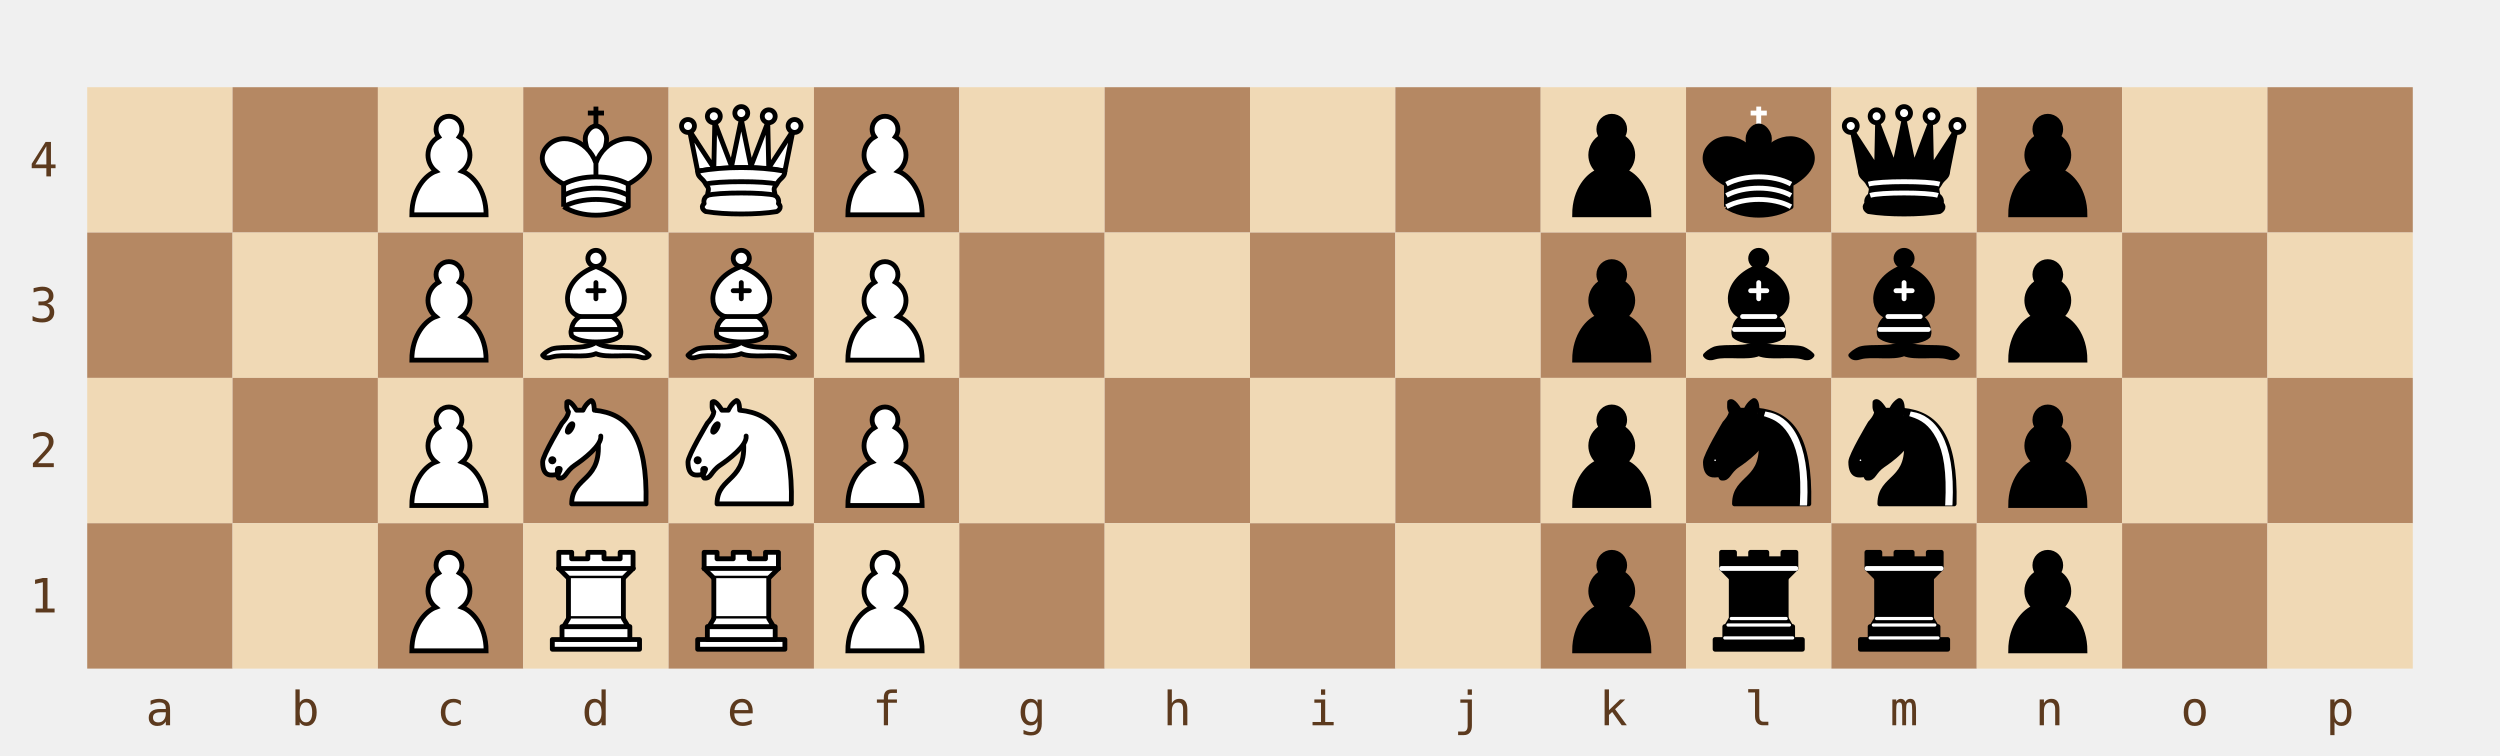
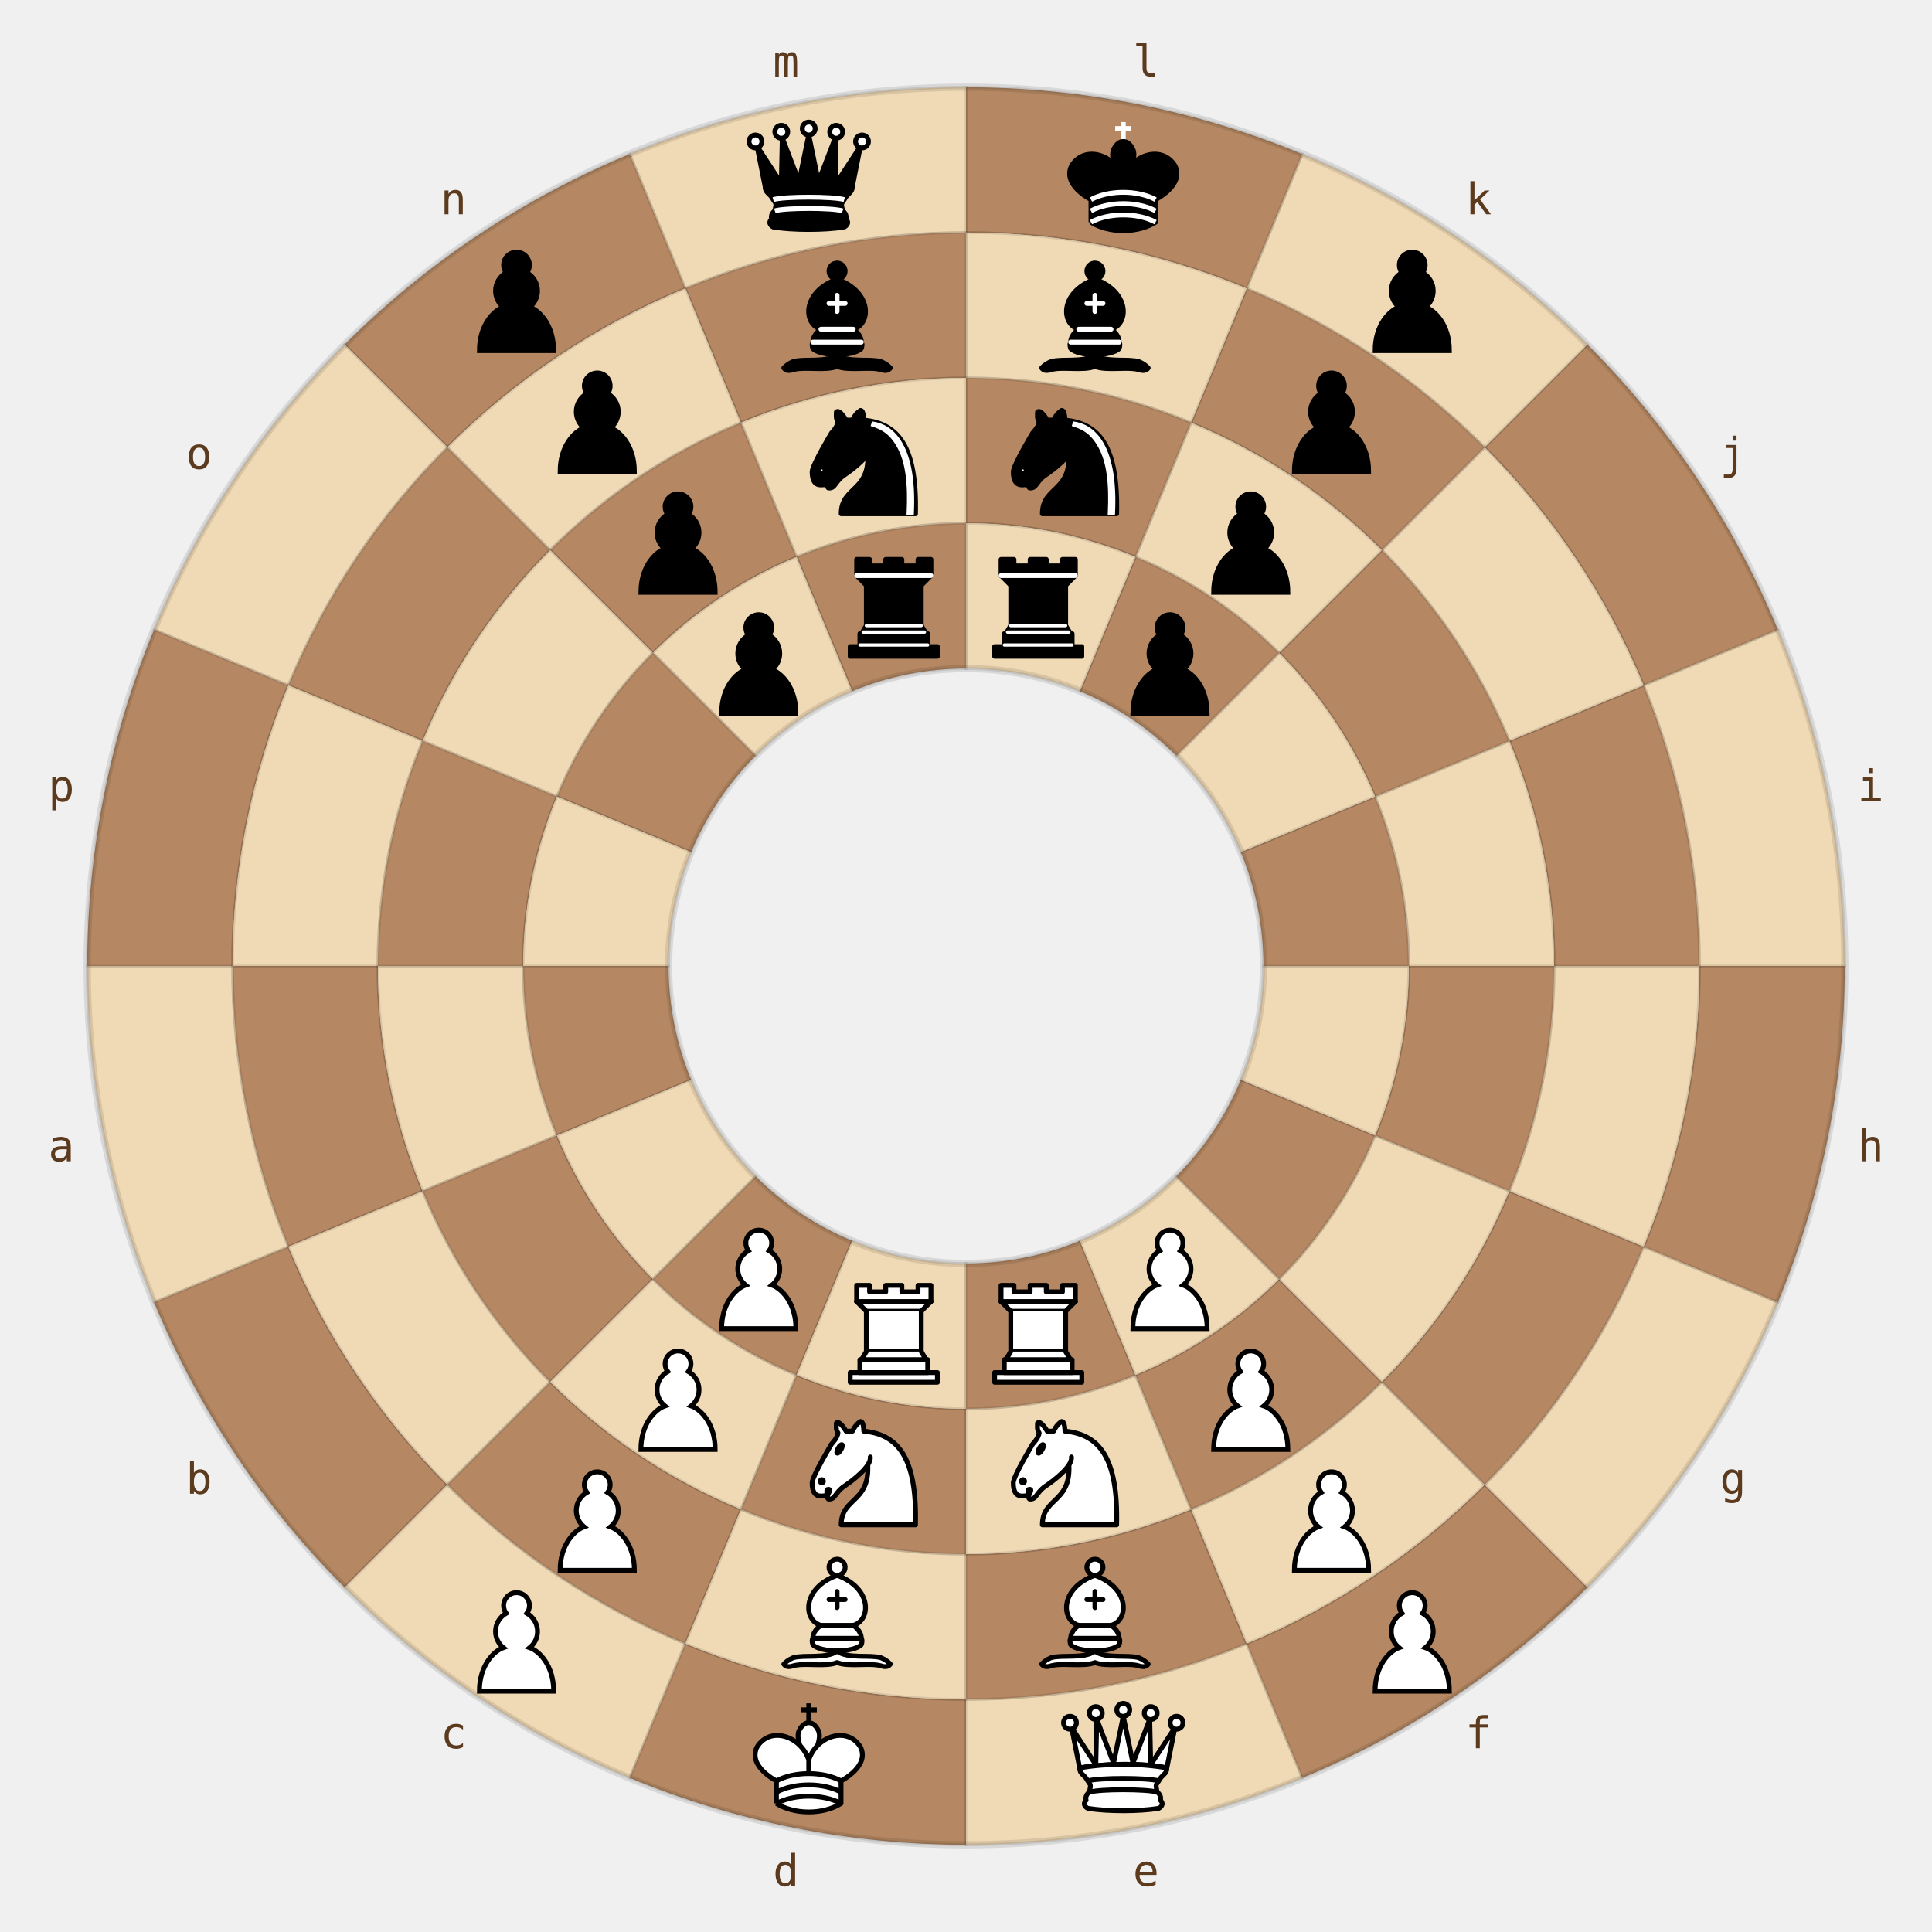
- <svg xmlns="http://www.w3.org/2000/svg" viewBox="0 0 688 208" width="688" height="208">
+ <svg xmlns="http://www.w3.org/2000/svg" viewBox="0 0 531.72 531.72" width="531.72" height="531.72">
  <defs>
    <symbol id="piece-mce-chess-wP" viewBox="0 0 45 45">
      <path d="M 22,9 C 19.79,9 18,10.79 18,13 C 18,13.89 18.29,14.71 18.78,15.38 C 16.83,16.5 15.5,18.59 15.5,21 C 15.5,23.03 16.44,24.84 17.91,26.03 C 14.91,27.09 10.5,31.58 10.5,39.5 L 33.5,39.5 C 33.5,31.58 29.09,27.09 26.09,26.03 C 27.56,24.84 28.5,23.03 28.5,21 C 28.5,18.59 27.17,16.5 25.22,15.38 C 25.71,14.71 26,13.89 26,13 C 26,10.79 24.21,9 22,9 z" style="fill:#fff;stroke:#000;stroke-width:1.5;stroke-linecap:round" />
    </symbol>
    <symbol id="piece-mce-chess-wK" viewBox="0 0 45 45">
      <g style="fill:#fff;stroke:#000;stroke-width:1.5;stroke-linejoin:round">
        <path d="M 22.5,11.63 L 22.5,6" style="fill:none;stroke-linejoin:miter" />
        <path d="M 20,8 L 25,8" style="fill:none;stroke-linejoin:miter" />
        <path d="M 22.5,25 C 22.5,25 27,17.5 25.5,14.5 C 25.5,14.5 24.5,12 22.5,12 C 20.5,12 19.5,14.5 19.5,14.5 C 18,17.5 22.5,25 22.5,25" />
        <path d="M 12.5,37 C 18,40.5 27,40.5 32.5,37 L 32.5,30 C 32.5,30 41.5,25.5 38.5,19.5 C 34.5,13 25,16 22.5,23.5 L 22.5,27 L 22.5,23.5 C 20,16 10.5,13 6.5,19.5 C 3.5,25.5 12.5,30 12.5,30 L 12.5,37" />
        <path d="M 12.5,30 C 18,27 27,27 32.5,30" />
        <path d="M 12.5,33.5 C 18,30.5 27,30.5 32.5,33.5" />
        <path d="M 12.5,37 C 18,34 27,34 32.5,37" />
      </g>
    </symbol>
    <symbol id="piece-mce-chess-wQ" viewBox="0 0 45 45">
      <g style="fill:#fff;stroke:#000;stroke-width:1.5;stroke-linejoin:round">
        <path d="M 9,26 C 17.5,24.5 30,24.5 36,26 L 38.5,13.5 L 31,25 L 30.7,10.9 L 25.5,24.5 L 22.5,10 L 19.5,24.5 L 14.3,10.9 L 14,25 L 6.5,13.5 L 9,26 z" />
        <path d="M 9,26 C 9,28 10.5,28 11.5,30 C 12.5,31.5 12.5,31 12,33.5 C 10.5,34.5 11,36 11,36 C 9.5,37.5 11.5,38.5 11.5,38.5 C 17.5,39.5 27.5,39.5 33.5,38.5 C 33.5,38.5 35.5,37.5 34,36 C 34,36 34.5,34.5 33,33.5 C 32.5,31 32.5,31.5 33.5,30 C 34.5,28 36,28 36,26 C 27.5,24.5 17.5,24.5 9,26 z" />
        <path d="M 11.5,30 C 15,29 30,29 33.5,30" style="fill:none" />
        <path d="M 12,33.5 C 15,32.5 30,32.5 33,33.5" style="fill:none" />
        <circle cx="6" cy="12" r="2" />
        <circle cx="14" cy="9" r="2" />
        <circle cx="22.5" cy="8" r="2" />
        <circle cx="31" cy="9" r="2" />
        <circle cx="39" cy="12" r="2" />
      </g>
    </symbol>
    <symbol id="piece-mce-chess-bP" viewBox="0 0 45 45">
      <path d="M 22,9 C 19.79,9 18,10.79 18,13 C 18,13.89 18.29,14.71 18.78,15.38 C 16.83,16.5 15.5,18.59 15.5,21 C 15.5,23.03 16.44,24.84 17.91,26.03 C 14.91,27.09 10.5,31.58 10.5,39.5 L 33.5,39.5 C 33.5,31.58 29.09,27.09 26.09,26.03 C 27.56,24.84 28.5,23.03 28.5,21 C 28.5,18.59 27.17,16.5 25.22,15.38 C 25.71,14.71 26,13.89 26,13 C 26,10.79 24.21,9 22,9 z" style="fill:#000;stroke:#000;stroke-width:1.5;stroke-linecap:round" />
    </symbol>
    <symbol id="piece-mce-chess-bK" viewBox="0 0 45 45">
      <g style="fill:#000;stroke:#000;stroke-width:1.5;stroke-linejoin:round">
        <path d="M 22.5,11.63 L 22.5,6" style="fill:none;stroke:#fff;stroke-linejoin:miter" />
        <path d="M 20,8 L 25,8" style="fill:none;stroke:#fff;stroke-linejoin:miter" />
        <path d="M 22.5,25 C 22.5,25 27,17.5 25.5,14.5 C 25.5,14.5 24.5,12 22.5,12 C 20.5,12 19.5,14.5 19.5,14.5 C 18,17.5 22.5,25 22.5,25" />
        <path d="M 12.5,37 C 18,40.5 27,40.5 32.5,37 L 32.5,30 C 32.5,30 41.5,25.5 38.5,19.5 C 34.5,13 25,16 22.5,23.5 L 22.5,27 L 22.5,23.5 C 20,16 10.5,13 6.5,19.5 C 3.5,25.5 12.5,30 12.5,30 L 12.5,37" />
        <path d="M 12.5,30 C 18,27 27,27 32.5,30" style="fill:none;stroke:#fff" />
        <path d="M 12.5,33.5 C 18,30.5 27,30.5 32.5,33.5" style="fill:none;stroke:#fff" />
        <path d="M 12.5,37 C 18,34 27,34 32.5,37" style="fill:none;stroke:#fff" />
      </g>
    </symbol>
    <symbol id="piece-mce-chess-bQ" viewBox="0 0 45 45">
      <g style="fill:#000;stroke:#000;stroke-width:1.5;stroke-linejoin:round">
        <path d="M 9,26 C 17.5,24.5 30,24.5 36,26 L 38.5,13.5 L 31,25 L 30.7,10.9 L 25.5,24.5 L 22.5,10 L 19.5,24.5 L 14.3,10.9 L 14,25 L 6.5,13.5 L 9,26 z" />
        <path d="M 9,26 C 9,28 10.5,28 11.5,30 C 12.5,31.5 12.5,31 12,33.5 C 10.5,34.5 11,36 11,36 C 9.5,37.5 11.5,38.5 11.5,38.5 C 17.5,39.5 27.5,39.5 33.5,38.5 C 33.5,38.5 35.5,37.5 34,36 C 34,36 34.5,34.5 33,33.5 C 32.5,31 32.5,31.5 33.5,30 C 34.5,28 36,28 36,26 C 27.5,24.5 17.5,24.5 9,26 z" />
        <path d="M 11.5,30 C 15,29 30,29 33.5,30" style="fill:none;stroke:#fff" />
        <path d="M 12,33.5 C 15,32.5 30,32.5 33,33.5" style="fill:none;stroke:#fff" />
        <circle cx="6" cy="12" r="2" style="fill:#fff" />
        <circle cx="14" cy="9" r="2" style="fill:#fff" />
        <circle cx="22.5" cy="8" r="2" style="fill:#fff" />
        <circle cx="31" cy="9" r="2" style="fill:#fff" />
        <circle cx="39" cy="12" r="2" style="fill:#fff" />
      </g>
    </symbol>
    <symbol id="piece-mce-chess-wB" viewBox="0 0 45 45">
      <g style="fill:none;stroke:#000;stroke-width:1.5;stroke-linecap:round;stroke-linejoin:round">
        <g style="fill:#fff;stroke-linecap:butt">
          <path d="M 9,36 C 12.39,35.03 19.11,36.43 22.5,34 C 25.89,36.43 32.61,35.03 36,36 C 36,36 37.65,36.54 39,38 C 38.32,38.97 37.2,38.91 36,38.5 C 32.61,37.53 25.89,38.96 22.5,37.5 C 19.11,38.96 12.39,37.53 9,38.5 C 7.8,38.91 6.68,38.97 6,38 C 7.35,36.54 9,36 9,36 z" />
          <path d="M 15,32 C 17.5,34.5 27.5,34.5 30,32 C 30.5,30.5 30,30 30,30 C 30,27.5 27.5,26 27.5,26 C 33,24.5 33.5,14.5 22.5,10.5 C 11.5,14.5 12,24.5 17.5,26 C 17.5,26 15,27.5 15,30 C 15,30 14.5,30.5 15,32 z" />
          <path d="M 25,8 A 2.5,2.5 0 1 1 20,8 A 2.5,2.5 0 1 1 25,8 z" />
        </g>
        <path d="M 17.5,26 L 27.5,26 M 15,30 L 30,30 M 22.5,15.5 L 22.5,20.5 M 20,18 L 25,18" style="fill:none;stroke:#000;stroke-linejoin:miter" />
      </g>
    </symbol>
    <symbol id="piece-mce-chess-bB" viewBox="0 0 45 45">
      <g style="fill:none;stroke:#000;stroke-width:1.5;stroke-linecap:round;stroke-linejoin:round">
        <g style="fill:#000;stroke-linecap:butt">
          <path d="M 9,36 C 12.39,35.03 19.11,36.43 22.5,34 C 25.89,36.43 32.61,35.03 36,36 C 36,36 37.65,36.54 39,38 C 38.32,38.97 37.2,38.91 36,38.5 C 32.61,37.53 25.89,38.96 22.5,37.5 C 19.11,38.96 12.39,37.53 9,38.5 C 7.8,38.91 6.68,38.97 6,38 C 7.35,36.54 9,36 9,36 z" />
          <path d="M 15,32 C 17.5,34.5 27.5,34.5 30,32 C 30.5,30.5 30,30 30,30 C 30,27.5 27.5,26 27.5,26 C 33,24.5 33.5,14.5 22.5,10.5 C 11.5,14.5 12,24.5 17.5,26 C 17.5,26 15,27.5 15,30 C 15,30 14.5,30.5 15,32 z" />
          <path d="M 25,8 A 2.5,2.5 0 1 1 20,8 A 2.5,2.5 0 1 1 25,8 z" />
        </g>
        <path d="M 17.5,26 L 27.5,26 M 15,30 L 30,30 M 22.5,15.5 L 22.5,20.5 M 20,18 L 25,18" style="fill:none;stroke:#fff;stroke-linejoin:miter" />
      </g>
    </symbol>
    <symbol id="piece-mce-chess-wN" viewBox="0 0 45 45">
      <g style="fill:none;stroke:#000;stroke-width:1.5;stroke-linecap:round;stroke-linejoin:round">
        <path d="M 22,10 C 32.5,11 38.5,18 38,39 L 15,39 C 15,30 25,32.5 23,18" style="fill:#fff" />
        <path d="M 24,18 C 24.38,20.91 18.45,25.37 16,27 C 13,29 13.18,31.34 11,31 C 9.958,30.06 12.41,27.96 11,28 C 10,28 11.19,29.23 10,30 C 9,30 5.997,31 6,26 C 6,24 12,14 12,14 C 12,14 13.89,12.1 14,10.5 C 13.27,9.506 13.5,8.5 13.5,7.5 C 14.5,6.5 16.5,10 16.5,10 L 18.5,10 C 18.5,10 19.28,8.008 21,7 C 22,7 22,10 22,10" style="fill:#fff" />
        <path d="M 9.5,25.5 A 0.5,0.5 0 1 1 8.5,25.5 A 0.5,0.5 0 1 1 9.5,25.5 z" style="fill:#000" />
        <path d="M 15,15.5 A 0.5,1.5 0 1 1 14,15.5 A 0.5,1.5 0 1 1 15,15.5 z" transform="matrix(0.866,0.5,-0.5,0.866,9.693,-5.173)" style="fill:#000" />
      </g>
    </symbol>
    <symbol id="piece-mce-chess-bN" viewBox="0 0 45 45">
      <g style="fill:none;stroke:#000;stroke-width:1.5;stroke-linecap:round;stroke-linejoin:round">
        <path d="M 22,10 C 32.5,11 38.5,18 38,39 L 15,39 C 15,30 25,32.5 23,18" style="fill:#000" />
        <path d="M 24,18 C 24.38,20.91 18.45,25.37 16,27 C 13,29 13.18,31.34 11,31 C 9.958,30.06 12.41,27.96 11,28 C 10,28 11.19,29.23 10,30 C 9,30 5.997,31 6,26 C 6,24 12,14 12,14 C 12,14 13.89,12.1 14,10.5 C 13.27,9.506 13.5,8.5 13.5,7.5 C 14.5,6.5 16.5,10 16.5,10 L 18.5,10 C 18.5,10 19.28,8.008 21,7 C 22,7 22,10 22,10" style="fill:#000" />
        <path d="M 9.5,25.5 A 0.5,0.5 0 1 1 8.5,25.5 A 0.5,0.5 0 1 1 9.5,25.5 z" style="fill:#fff" />
        <path d="M 15,15.5 A 0.5,1.5 0 1 1 14,15.5 A 0.5,1.5 0 1 1 15,15.5 z" transform="matrix(0.866,0.5,-0.5,0.866,9.693,-5.173)" style="fill:#fff" />
        <path d="M 24.55,10.4 L 24.1,11.85 L 24.6,12 C 27.75,13 30.25,14.49 32.5,18.75 C 34.75,23.01 35.75,29.06 35.25,39 L 35.2,39.5 L 37.45,39.5 L 37.5,39 C 38,28.94 36.62,22.15 34.25,17.66 C 31.88,13.17 28.46,11.02 25.06,10.5 L 24.55,10.4 z" style="fill:#fff;stroke:none" />
      </g>
    </symbol>
    <symbol id="piece-mce-chess-wR" viewBox="0 0 45 45">
      <g style="fill:#fff;stroke:#000;stroke-width:1.5;stroke-linecap:round;stroke-linejoin:round">
        <path d="M 9,39 L 36,39 L 36,36 L 9,36 L 9,39 z" />
        <path d="M 12,36 L 12,32 L 33,32 L 33,36 L 12,36 z" />
        <path d="M 11,14 L 11,9 L 15,9 L 15,11 L 20,11 L 20,9 L 25,9 L 25,11 L 30,11 L 30,9 L 34,9 L 34,14" />
        <path d="M 34,14 L 31,17 L 14,17 L 11,14" />
        <path d="M 31,17 L 31,29.5 L 14,29.5 L 14,17" />
        <path d="M 31,29.5 L 32.5,32 L 12.5,32 L 14,29.5" />
        <path d="M 11,14 L 34,14" style="fill:none" />
      </g>
    </symbol>
    <symbol id="piece-mce-chess-bR" viewBox="0 0 45 45">
      <g style="fill:#000;stroke:#000;stroke-width:1.5;stroke-linecap:round;stroke-linejoin:round">
        <path d="M 9,39 L 36,39 L 36,36 L 9,36 L 9,39 z" />
        <path d="M 12,36 L 12,32 L 33,32 L 33,36 L 12,36 z" />
        <path d="M 11,14 L 11,9 L 15,9 L 15,11 L 20,11 L 20,9 L 25,9 L 25,11 L 30,11 L 30,9 L 34,9 L 34,14" />
        <path d="M 34,14 L 31,17 L 14,17 L 11,14" />
        <path d="M 31,17 L 31,29.5 L 14,29.5 L 14,17" />
        <path d="M 31,29.5 L 32.5,32 L 12.5,32 L 14,29.5" />
        <path d="M 11,14 L 34,14" style="fill:none;stroke:#fff;stroke-linejoin:miter" />
        <path d="M 12,35.5 L 33,35.5" style="fill:none;stroke:#fff;stroke-width:1" />
        <path d="M 13,31.5 L 32,31.5" style="fill:none;stroke:#fff;stroke-width:1" />
        <path d="M 14,29.5 L 31,29.5" style="fill:none;stroke:#fff;stroke-width:1" />
      </g>
    </symbol>
  </defs>
-   <rect x="24" y="24" width="40" height="40" fill="#f0d9b5" data-sq="a4" class="board-cell" pointer-events="all" />
-   <rect x="64" y="24" width="40" height="40" fill="#b58863" data-sq="b4" class="board-cell" pointer-events="all" />
-   <rect x="104" y="24" width="40" height="40" fill="#f0d9b5" data-sq="c4" class="board-cell" pointer-events="all" />
-   <rect x="144" y="24" width="40" height="40" fill="#b58863" data-sq="d4" class="board-cell" pointer-events="all" />
-   <rect x="184" y="24" width="40" height="40" fill="#f0d9b5" data-sq="e4" class="board-cell" pointer-events="all" />
-   <rect x="224" y="24" width="40" height="40" fill="#b58863" data-sq="f4" class="board-cell" pointer-events="all" />
-   <rect x="264" y="24" width="40" height="40" fill="#f0d9b5" data-sq="g4" class="board-cell" pointer-events="all" />
-   <rect x="304" y="24" width="40" height="40" fill="#b58863" data-sq="h4" class="board-cell" pointer-events="all" />
-   <rect x="344" y="24" width="40" height="40" fill="#f0d9b5" data-sq="i4" class="board-cell" pointer-events="all" />
-   <rect x="384" y="24" width="40" height="40" fill="#b58863" data-sq="j4" class="board-cell" pointer-events="all" />
-   <rect x="424" y="24" width="40" height="40" fill="#f0d9b5" data-sq="k4" class="board-cell" pointer-events="all" />
-   <rect x="464" y="24" width="40" height="40" fill="#b58863" data-sq="l4" class="board-cell" pointer-events="all" />
-   <rect x="504" y="24" width="40" height="40" fill="#f0d9b5" data-sq="m4" class="board-cell" pointer-events="all" />
-   <rect x="544" y="24" width="40" height="40" fill="#b58863" data-sq="n4" class="board-cell" pointer-events="all" />
-   <rect x="584" y="24" width="40" height="40" fill="#f0d9b5" data-sq="o4" class="board-cell" pointer-events="all" />
-   <rect x="624" y="24" width="40" height="40" fill="#b58863" data-sq="p4" class="board-cell" pointer-events="all" />
-   <rect x="24" y="64" width="40" height="40" fill="#b58863" data-sq="a3" class="board-cell" pointer-events="all" />
-   <rect x="64" y="64" width="40" height="40" fill="#f0d9b5" data-sq="b3" class="board-cell" pointer-events="all" />
-   <rect x="104" y="64" width="40" height="40" fill="#b58863" data-sq="c3" class="board-cell" pointer-events="all" />
-   <rect x="144" y="64" width="40" height="40" fill="#f0d9b5" data-sq="d3" class="board-cell" pointer-events="all" />
-   <rect x="184" y="64" width="40" height="40" fill="#b58863" data-sq="e3" class="board-cell" pointer-events="all" />
-   <rect x="224" y="64" width="40" height="40" fill="#f0d9b5" data-sq="f3" class="board-cell" pointer-events="all" />
-   <rect x="264" y="64" width="40" height="40" fill="#b58863" data-sq="g3" class="board-cell" pointer-events="all" />
-   <rect x="304" y="64" width="40" height="40" fill="#f0d9b5" data-sq="h3" class="board-cell" pointer-events="all" />
-   <rect x="344" y="64" width="40" height="40" fill="#b58863" data-sq="i3" class="board-cell" pointer-events="all" />
-   <rect x="384" y="64" width="40" height="40" fill="#f0d9b5" data-sq="j3" class="board-cell" pointer-events="all" />
-   <rect x="424" y="64" width="40" height="40" fill="#b58863" data-sq="k3" class="board-cell" pointer-events="all" />
-   <rect x="464" y="64" width="40" height="40" fill="#f0d9b5" data-sq="l3" class="board-cell" pointer-events="all" />
-   <rect x="504" y="64" width="40" height="40" fill="#b58863" data-sq="m3" class="board-cell" pointer-events="all" />
-   <rect x="544" y="64" width="40" height="40" fill="#f0d9b5" data-sq="n3" class="board-cell" pointer-events="all" />
-   <rect x="584" y="64" width="40" height="40" fill="#b58863" data-sq="o3" class="board-cell" pointer-events="all" />
-   <rect x="624" y="64" width="40" height="40" fill="#f0d9b5" data-sq="p3" class="board-cell" pointer-events="all" />
-   <rect x="24" y="104" width="40" height="40" fill="#f0d9b5" data-sq="a2" class="board-cell" pointer-events="all" />
-   <rect x="64" y="104" width="40" height="40" fill="#b58863" data-sq="b2" class="board-cell" pointer-events="all" />
-   <rect x="104" y="104" width="40" height="40" fill="#f0d9b5" data-sq="c2" class="board-cell" pointer-events="all" />
-   <rect x="144" y="104" width="40" height="40" fill="#b58863" data-sq="d2" class="board-cell" pointer-events="all" />
-   <rect x="184" y="104" width="40" height="40" fill="#f0d9b5" data-sq="e2" class="board-cell" pointer-events="all" />
-   <rect x="224" y="104" width="40" height="40" fill="#b58863" data-sq="f2" class="board-cell" pointer-events="all" />
-   <rect x="264" y="104" width="40" height="40" fill="#f0d9b5" data-sq="g2" class="board-cell" pointer-events="all" />
-   <rect x="304" y="104" width="40" height="40" fill="#b58863" data-sq="h2" class="board-cell" pointer-events="all" />
-   <rect x="344" y="104" width="40" height="40" fill="#f0d9b5" data-sq="i2" class="board-cell" pointer-events="all" />
-   <rect x="384" y="104" width="40" height="40" fill="#b58863" data-sq="j2" class="board-cell" pointer-events="all" />
-   <rect x="424" y="104" width="40" height="40" fill="#f0d9b5" data-sq="k2" class="board-cell" pointer-events="all" />
-   <rect x="464" y="104" width="40" height="40" fill="#b58863" data-sq="l2" class="board-cell" pointer-events="all" />
-   <rect x="504" y="104" width="40" height="40" fill="#f0d9b5" data-sq="m2" class="board-cell" pointer-events="all" />
-   <rect x="544" y="104" width="40" height="40" fill="#b58863" data-sq="n2" class="board-cell" pointer-events="all" />
-   <rect x="584" y="104" width="40" height="40" fill="#f0d9b5" data-sq="o2" class="board-cell" pointer-events="all" />
-   <rect x="624" y="104" width="40" height="40" fill="#b58863" data-sq="p2" class="board-cell" pointer-events="all" />
-   <rect x="24" y="144" width="40" height="40" fill="#b58863" data-sq="a1" class="board-cell" pointer-events="all" />
-   <rect x="64" y="144" width="40" height="40" fill="#f0d9b5" data-sq="b1" class="board-cell" pointer-events="all" />
-   <rect x="104" y="144" width="40" height="40" fill="#b58863" data-sq="c1" class="board-cell" pointer-events="all" />
-   <rect x="144" y="144" width="40" height="40" fill="#f0d9b5" data-sq="d1" class="board-cell" pointer-events="all" />
-   <rect x="184" y="144" width="40" height="40" fill="#b58863" data-sq="e1" class="board-cell" pointer-events="all" />
-   <rect x="224" y="144" width="40" height="40" fill="#f0d9b5" data-sq="f1" class="board-cell" pointer-events="all" />
-   <rect x="264" y="144" width="40" height="40" fill="#b58863" data-sq="g1" class="board-cell" pointer-events="all" />
-   <rect x="304" y="144" width="40" height="40" fill="#f0d9b5" data-sq="h1" class="board-cell" pointer-events="all" />
-   <rect x="344" y="144" width="40" height="40" fill="#b58863" data-sq="i1" class="board-cell" pointer-events="all" />
-   <rect x="384" y="144" width="40" height="40" fill="#f0d9b5" data-sq="j1" class="board-cell" pointer-events="all" />
-   <rect x="424" y="144" width="40" height="40" fill="#b58863" data-sq="k1" class="board-cell" pointer-events="all" />
-   <rect x="464" y="144" width="40" height="40" fill="#f0d9b5" data-sq="l1" class="board-cell" pointer-events="all" />
-   <rect x="504" y="144" width="40" height="40" fill="#b58863" data-sq="m1" class="board-cell" pointer-events="all" />
-   <rect x="544" y="144" width="40" height="40" fill="#f0d9b5" data-sq="n1" class="board-cell" pointer-events="all" />
-   <rect x="584" y="144" width="40" height="40" fill="#b58863" data-sq="o1" class="board-cell" pointer-events="all" />
-   <rect x="624" y="144" width="40" height="40" fill="#f0d9b5" data-sq="p1" class="board-cell" pointer-events="all" />
+   <path d="M24,265.86 A241.86,241.86 0 0 0 42.41,358.42 L79.37,343.11 A201.86,201.86 0 0 1 64,265.86 Z" fill="#f0d9b5" stroke="rgba(0,0,0,0.1)" stroke-width="0.75" data-sq="a4" class="board-cell" pointer-events="all" />
+   <path d="M42.41,358.42 A241.86,241.86 0 0 0 94.84,436.88 L123.12,408.6 A201.86,201.86 0 0 1 79.37,343.11 Z" fill="#b58863" stroke="rgba(0,0,0,0.1)" stroke-width="0.75" data-sq="b4" class="board-cell" pointer-events="all" />
+   <path d="M94.84,436.88 A241.86,241.86 0 0 0 173.3,489.31 L188.61,452.35 A201.86,201.86 0 0 1 123.12,408.6 Z" fill="#f0d9b5" stroke="rgba(0,0,0,0.1)" stroke-width="0.75" data-sq="c4" class="board-cell" pointer-events="all" />
+   <path d="M173.3,489.31 A241.86,241.86 0 0 0 265.86,507.72 L265.86,467.72 A201.86,201.86 0 0 1 188.61,452.35 Z" fill="#b58863" stroke="rgba(0,0,0,0.1)" stroke-width="0.75" data-sq="d4" class="board-cell" pointer-events="all" />
+   <path d="M265.86,507.72 A241.86,241.86 0 0 0 358.42,489.31 L343.11,452.35 A201.86,201.86 0 0 1 265.86,467.72 Z" fill="#f0d9b5" stroke="rgba(0,0,0,0.1)" stroke-width="0.75" data-sq="e4" class="board-cell" pointer-events="all" />
+   <path d="M358.42,489.31 A241.86,241.86 0 0 0 436.88,436.88 L408.6,408.6 A201.86,201.86 0 0 1 343.11,452.35 Z" fill="#b58863" stroke="rgba(0,0,0,0.1)" stroke-width="0.75" data-sq="f4" class="board-cell" pointer-events="all" />
+   <path d="M436.88,436.88 A241.86,241.86 0 0 0 489.31,358.42 L452.35,343.11 A201.86,201.86 0 0 1 408.6,408.6 Z" fill="#f0d9b5" stroke="rgba(0,0,0,0.1)" stroke-width="0.75" data-sq="g4" class="board-cell" pointer-events="all" />
+   <path d="M489.31,358.42 A241.86,241.86 0 0 0 507.72,265.86 L467.72,265.86 A201.86,201.86 0 0 1 452.35,343.11 Z" fill="#b58863" stroke="rgba(0,0,0,0.1)" stroke-width="0.75" data-sq="h4" class="board-cell" pointer-events="all" />
+   <path d="M507.72,265.86 A241.86,241.86 0 0 0 489.31,173.3 L452.35,188.61 A201.86,201.86 0 0 1 467.72,265.86 Z" fill="#f0d9b5" stroke="rgba(0,0,0,0.1)" stroke-width="0.75" data-sq="i4" class="board-cell" pointer-events="all" />
+   <path d="M489.31,173.3 A241.86,241.86 0 0 0 436.88,94.84 L408.6,123.12 A201.86,201.86 0 0 1 452.35,188.61 Z" fill="#b58863" stroke="rgba(0,0,0,0.1)" stroke-width="0.75" data-sq="j4" class="board-cell" pointer-events="all" />
+   <path d="M436.88,94.84 A241.86,241.86 0 0 0 358.42,42.41 L343.11,79.37 A201.86,201.86 0 0 1 408.6,123.12 Z" fill="#f0d9b5" stroke="rgba(0,0,0,0.1)" stroke-width="0.75" data-sq="k4" class="board-cell" pointer-events="all" />
+   <path d="M358.42,42.41 A241.86,241.86 0 0 0 265.86,24 L265.86,64 A201.86,201.86 0 0 1 343.11,79.37 Z" fill="#b58863" stroke="rgba(0,0,0,0.1)" stroke-width="0.75" data-sq="l4" class="board-cell" pointer-events="all" />
+   <path d="M265.86,24 A241.86,241.86 0 0 0 173.3,42.41 L188.61,79.37 A201.86,201.86 0 0 1 265.86,64 Z" fill="#f0d9b5" stroke="rgba(0,0,0,0.1)" stroke-width="0.75" data-sq="m4" class="board-cell" pointer-events="all" />
+   <path d="M173.3,42.41 A241.86,241.86 0 0 0 94.84,94.84 L123.12,123.12 A201.86,201.86 0 0 1 188.61,79.37 Z" fill="#b58863" stroke="rgba(0,0,0,0.1)" stroke-width="0.75" data-sq="n4" class="board-cell" pointer-events="all" />
+   <path d="M94.84,94.84 A241.86,241.86 0 0 0 42.41,173.3 L79.37,188.61 A201.86,201.86 0 0 1 123.12,123.12 Z" fill="#f0d9b5" stroke="rgba(0,0,0,0.1)" stroke-width="0.75" data-sq="o4" class="board-cell" pointer-events="all" />
+   <path d="M42.41,173.3 A241.86,241.86 0 0 0 24,265.86 L64,265.86 A201.86,201.86 0 0 1 79.37,188.61 Z" fill="#b58863" stroke="rgba(0,0,0,0.1)" stroke-width="0.75" data-sq="p4" class="board-cell" pointer-events="all" />
+   <path d="M64,265.86 A201.86,201.86 0 0 0 79.37,343.11 L116.32,327.8 A161.86,161.86 0 0 1 104,265.86 Z" fill="#b58863" stroke="rgba(0,0,0,0.1)" stroke-width="0.75" data-sq="a3" class="board-cell" pointer-events="all" />
+   <path d="M79.37,343.11 A201.86,201.86 0 0 0 123.12,408.6 L151.41,380.31 A161.86,161.86 0 0 1 116.32,327.8 Z" fill="#f0d9b5" stroke="rgba(0,0,0,0.1)" stroke-width="0.75" data-sq="b3" class="board-cell" pointer-events="all" />
+   <path d="M123.12,408.6 A201.86,201.86 0 0 0 188.61,452.35 L203.92,415.4 A161.86,161.86 0 0 1 151.41,380.31 Z" fill="#b58863" stroke="rgba(0,0,0,0.1)" stroke-width="0.75" data-sq="c3" class="board-cell" pointer-events="all" />
+   <path d="M188.61,452.35 A201.86,201.86 0 0 0 265.86,467.72 L265.86,427.72 A161.86,161.86 0 0 1 203.92,415.4 Z" fill="#f0d9b5" stroke="rgba(0,0,0,0.1)" stroke-width="0.75" data-sq="d3" class="board-cell" pointer-events="all" />
+   <path d="M265.86,467.72 A201.86,201.86 0 0 0 343.11,452.35 L327.8,415.4 A161.86,161.86 0 0 1 265.86,427.72 Z" fill="#b58863" stroke="rgba(0,0,0,0.1)" stroke-width="0.75" data-sq="e3" class="board-cell" pointer-events="all" />
+   <path d="M343.11,452.35 A201.86,201.86 0 0 0 408.6,408.6 L380.31,380.31 A161.86,161.86 0 0 1 327.8,415.4 Z" fill="#f0d9b5" stroke="rgba(0,0,0,0.1)" stroke-width="0.75" data-sq="f3" class="board-cell" pointer-events="all" />
+   <path d="M408.6,408.6 A201.86,201.86 0 0 0 452.35,343.11 L415.4,327.8 A161.86,161.86 0 0 1 380.31,380.31 Z" fill="#b58863" stroke="rgba(0,0,0,0.1)" stroke-width="0.75" data-sq="g3" class="board-cell" pointer-events="all" />
+   <path d="M452.35,343.11 A201.86,201.86 0 0 0 467.72,265.86 L427.72,265.86 A161.86,161.86 0 0 1 415.4,327.8 Z" fill="#f0d9b5" stroke="rgba(0,0,0,0.1)" stroke-width="0.75" data-sq="h3" class="board-cell" pointer-events="all" />
+   <path d="M467.72,265.86 A201.86,201.86 0 0 0 452.35,188.61 L415.4,203.92 A161.86,161.86 0 0 1 427.72,265.86 Z" fill="#b58863" stroke="rgba(0,0,0,0.1)" stroke-width="0.75" data-sq="i3" class="board-cell" pointer-events="all" />
+   <path d="M452.35,188.61 A201.86,201.86 0 0 0 408.6,123.12 L380.31,151.41 A161.86,161.86 0 0 1 415.4,203.92 Z" fill="#f0d9b5" stroke="rgba(0,0,0,0.1)" stroke-width="0.75" data-sq="j3" class="board-cell" pointer-events="all" />
+   <path d="M408.6,123.12 A201.86,201.86 0 0 0 343.11,79.37 L327.8,116.32 A161.86,161.86 0 0 1 380.31,151.41 Z" fill="#b58863" stroke="rgba(0,0,0,0.1)" stroke-width="0.75" data-sq="k3" class="board-cell" pointer-events="all" />
+   <path d="M343.11,79.37 A201.86,201.86 0 0 0 265.86,64 L265.86,104 A161.86,161.86 0 0 1 327.8,116.32 Z" fill="#f0d9b5" stroke="rgba(0,0,0,0.1)" stroke-width="0.75" data-sq="l3" class="board-cell" pointer-events="all" />
+   <path d="M265.86,64 A201.86,201.86 0 0 0 188.61,79.37 L203.92,116.32 A161.86,161.86 0 0 1 265.86,104 Z" fill="#b58863" stroke="rgba(0,0,0,0.1)" stroke-width="0.75" data-sq="m3" class="board-cell" pointer-events="all" />
+   <path d="M188.61,79.37 A201.86,201.86 0 0 0 123.12,123.12 L151.41,151.41 A161.86,161.86 0 0 1 203.92,116.32 Z" fill="#f0d9b5" stroke="rgba(0,0,0,0.1)" stroke-width="0.75" data-sq="n3" class="board-cell" pointer-events="all" />
+   <path d="M123.12,123.12 A201.86,201.86 0 0 0 79.37,188.61 L116.32,203.92 A161.86,161.86 0 0 1 151.41,151.41 Z" fill="#b58863" stroke="rgba(0,0,0,0.1)" stroke-width="0.75" data-sq="o3" class="board-cell" pointer-events="all" />
+   <path d="M79.37,188.61 A201.86,201.86 0 0 0 64,265.86 L104,265.86 A161.86,161.86 0 0 1 116.32,203.92 Z" fill="#f0d9b5" stroke="rgba(0,0,0,0.1)" stroke-width="0.75" data-sq="p3" class="board-cell" pointer-events="all" />
+   <path d="M104,265.86 A161.86,161.86 0 0 0 116.32,327.8 L153.28,312.49 A121.86,121.86 0 0 1 144,265.86 Z" fill="#f0d9b5" stroke="rgba(0,0,0,0.1)" stroke-width="0.75" data-sq="a2" class="board-cell" pointer-events="all" />
+   <path d="M116.32,327.8 A161.86,161.86 0 0 0 151.41,380.31 L179.69,352.03 A121.86,121.86 0 0 1 153.28,312.49 Z" fill="#b58863" stroke="rgba(0,0,0,0.1)" stroke-width="0.75" data-sq="b2" class="board-cell" pointer-events="all" />
+   <path d="M151.41,380.31 A161.86,161.86 0 0 0 203.92,415.4 L219.23,378.44 A121.86,121.86 0 0 1 179.69,352.03 Z" fill="#f0d9b5" stroke="rgba(0,0,0,0.1)" stroke-width="0.75" data-sq="c2" class="board-cell" pointer-events="all" />
+   <path d="M203.92,415.4 A161.86,161.86 0 0 0 265.86,427.72 L265.86,387.72 A121.86,121.86 0 0 1 219.23,378.44 Z" fill="#b58863" stroke="rgba(0,0,0,0.1)" stroke-width="0.75" data-sq="d2" class="board-cell" pointer-events="all" />
+   <path d="M265.86,427.72 A161.86,161.86 0 0 0 327.8,415.4 L312.49,378.44 A121.86,121.86 0 0 1 265.86,387.72 Z" fill="#f0d9b5" stroke="rgba(0,0,0,0.1)" stroke-width="0.75" data-sq="e2" class="board-cell" pointer-events="all" />
+   <path d="M327.8,415.4 A161.86,161.86 0 0 0 380.31,380.31 L352.03,352.03 A121.86,121.86 0 0 1 312.49,378.44 Z" fill="#b58863" stroke="rgba(0,0,0,0.1)" stroke-width="0.75" data-sq="f2" class="board-cell" pointer-events="all" />
+   <path d="M380.31,380.31 A161.86,161.86 0 0 0 415.4,327.8 L378.44,312.49 A121.86,121.86 0 0 1 352.03,352.03 Z" fill="#f0d9b5" stroke="rgba(0,0,0,0.1)" stroke-width="0.75" data-sq="g2" class="board-cell" pointer-events="all" />
+   <path d="M415.4,327.8 A161.86,161.86 0 0 0 427.72,265.86 L387.72,265.86 A121.86,121.86 0 0 1 378.44,312.49 Z" fill="#b58863" stroke="rgba(0,0,0,0.1)" stroke-width="0.75" data-sq="h2" class="board-cell" pointer-events="all" />
+   <path d="M427.72,265.86 A161.86,161.86 0 0 0 415.4,203.92 L378.44,219.23 A121.86,121.86 0 0 1 387.72,265.86 Z" fill="#f0d9b5" stroke="rgba(0,0,0,0.1)" stroke-width="0.75" data-sq="i2" class="board-cell" pointer-events="all" />
+   <path d="M415.4,203.92 A161.86,161.86 0 0 0 380.31,151.41 L352.03,179.69 A121.86,121.86 0 0 1 378.44,219.23 Z" fill="#b58863" stroke="rgba(0,0,0,0.1)" stroke-width="0.75" data-sq="j2" class="board-cell" pointer-events="all" />
+   <path d="M380.31,151.41 A161.86,161.86 0 0 0 327.8,116.32 L312.49,153.28 A121.86,121.86 0 0 1 352.03,179.69 Z" fill="#f0d9b5" stroke="rgba(0,0,0,0.1)" stroke-width="0.75" data-sq="k2" class="board-cell" pointer-events="all" />
+   <path d="M327.8,116.32 A161.86,161.86 0 0 0 265.86,104 L265.86,144 A121.86,121.86 0 0 1 312.49,153.28 Z" fill="#b58863" stroke="rgba(0,0,0,0.1)" stroke-width="0.75" data-sq="l2" class="board-cell" pointer-events="all" />
+   <path d="M265.86,104 A161.86,161.86 0 0 0 203.92,116.32 L219.23,153.28 A121.86,121.86 0 0 1 265.86,144 Z" fill="#f0d9b5" stroke="rgba(0,0,0,0.1)" stroke-width="0.75" data-sq="m2" class="board-cell" pointer-events="all" />
+   <path d="M203.92,116.32 A161.86,161.86 0 0 0 151.41,151.41 L179.69,179.69 A121.86,121.86 0 0 1 219.23,153.28 Z" fill="#b58863" stroke="rgba(0,0,0,0.1)" stroke-width="0.75" data-sq="n2" class="board-cell" pointer-events="all" />
+   <path d="M151.41,151.41 A161.86,161.86 0 0 0 116.32,203.92 L153.28,219.23 A121.86,121.86 0 0 1 179.69,179.69 Z" fill="#f0d9b5" stroke="rgba(0,0,0,0.1)" stroke-width="0.75" data-sq="o2" class="board-cell" pointer-events="all" />
+   <path d="M116.32,203.92 A161.86,161.86 0 0 0 104,265.86 L144,265.86 A121.86,121.86 0 0 1 153.28,219.23 Z" fill="#b58863" stroke="rgba(0,0,0,0.1)" stroke-width="0.75" data-sq="p2" class="board-cell" pointer-events="all" />
+   <path d="M144,265.86 A121.86,121.86 0 0 0 153.28,312.49 L190.23,297.19 A81.86,81.86 0 0 1 184,265.86 Z" fill="#b58863" stroke="rgba(0,0,0,0.1)" stroke-width="0.75" data-sq="a1" class="board-cell" pointer-events="all" />
+   <path d="M153.28,312.49 A121.86,121.86 0 0 0 179.69,352.03 L207.98,323.74 A81.86,81.86 0 0 1 190.23,297.19 Z" fill="#f0d9b5" stroke="rgba(0,0,0,0.1)" stroke-width="0.75" data-sq="b1" class="board-cell" pointer-events="all" />
+   <path d="M179.69,352.03 A121.86,121.86 0 0 0 219.23,378.44 L234.53,341.49 A81.86,81.86 0 0 1 207.98,323.74 Z" fill="#b58863" stroke="rgba(0,0,0,0.1)" stroke-width="0.75" data-sq="c1" class="board-cell" pointer-events="all" />
+   <path d="M219.23,378.44 A121.86,121.86 0 0 0 265.86,387.72 L265.86,347.72 A81.86,81.86 0 0 1 234.53,341.49 Z" fill="#f0d9b5" stroke="rgba(0,0,0,0.1)" stroke-width="0.75" data-sq="d1" class="board-cell" pointer-events="all" />
+   <path d="M265.86,387.72 A121.86,121.86 0 0 0 312.49,378.44 L297.19,341.49 A81.86,81.86 0 0 1 265.86,347.72 Z" fill="#b58863" stroke="rgba(0,0,0,0.1)" stroke-width="0.75" data-sq="e1" class="board-cell" pointer-events="all" />
+   <path d="M312.49,378.44 A121.86,121.86 0 0 0 352.03,352.03 L323.74,323.74 A81.86,81.86 0 0 1 297.19,341.49 Z" fill="#f0d9b5" stroke="rgba(0,0,0,0.1)" stroke-width="0.75" data-sq="f1" class="board-cell" pointer-events="all" />
+   <path d="M352.03,352.03 A121.86,121.86 0 0 0 378.44,312.49 L341.49,297.19 A81.86,81.86 0 0 1 323.74,323.74 Z" fill="#b58863" stroke="rgba(0,0,0,0.1)" stroke-width="0.75" data-sq="g1" class="board-cell" pointer-events="all" />
+   <path d="M378.44,312.49 A121.86,121.86 0 0 0 387.72,265.86 L347.72,265.86 A81.86,81.86 0 0 1 341.49,297.19 Z" fill="#f0d9b5" stroke="rgba(0,0,0,0.1)" stroke-width="0.75" data-sq="h1" class="board-cell" pointer-events="all" />
+   <path d="M387.72,265.86 A121.86,121.86 0 0 0 378.44,219.23 L341.49,234.53 A81.86,81.86 0 0 1 347.72,265.86 Z" fill="#b58863" stroke="rgba(0,0,0,0.1)" stroke-width="0.75" data-sq="i1" class="board-cell" pointer-events="all" />
+   <path d="M378.44,219.23 A121.86,121.86 0 0 0 352.03,179.69 L323.74,207.98 A81.86,81.86 0 0 1 341.49,234.53 Z" fill="#f0d9b5" stroke="rgba(0,0,0,0.1)" stroke-width="0.75" data-sq="j1" class="board-cell" pointer-events="all" />
+   <path d="M352.03,179.69 A121.86,121.86 0 0 0 312.49,153.28 L297.19,190.23 A81.86,81.86 0 0 1 323.74,207.98 Z" fill="#b58863" stroke="rgba(0,0,0,0.1)" stroke-width="0.75" data-sq="k1" class="board-cell" pointer-events="all" />
+   <path d="M312.49,153.28 A121.86,121.86 0 0 0 265.86,144 L265.86,184 A81.86,81.86 0 0 1 297.19,190.23 Z" fill="#f0d9b5" stroke="rgba(0,0,0,0.1)" stroke-width="0.75" data-sq="l1" class="board-cell" pointer-events="all" />
+   <path d="M265.86,144 A121.86,121.86 0 0 0 219.23,153.28 L234.53,190.23 A81.86,81.86 0 0 1 265.86,184 Z" fill="#b58863" stroke="rgba(0,0,0,0.1)" stroke-width="0.75" data-sq="m1" class="board-cell" pointer-events="all" />
+   <path d="M219.23,153.28 A121.86,121.86 0 0 0 179.69,179.69 L207.98,207.98 A81.86,81.86 0 0 1 234.53,190.23 Z" fill="#f0d9b5" stroke="rgba(0,0,0,0.1)" stroke-width="0.75" data-sq="n1" class="board-cell" pointer-events="all" />
+   <path d="M179.69,179.69 A121.86,121.86 0 0 0 153.28,219.23 L190.23,234.53 A81.86,81.86 0 0 1 207.98,207.98 Z" fill="#b58863" stroke="rgba(0,0,0,0.1)" stroke-width="0.75" data-sq="o1" class="board-cell" pointer-events="all" />
+   <path d="M153.28,219.23 A121.86,121.86 0 0 0 144,265.86 L184,265.86 A81.86,81.86 0 0 1 190.23,234.53 Z" fill="#f0d9b5" stroke="rgba(0,0,0,0.1)" stroke-width="0.75" data-sq="p1" class="board-cell" pointer-events="all" />
+   <circle cx="265.86" cy="265.86" r="241.86" fill="none" stroke="rgba(0,0,0,0.1)" stroke-width="2" pointer-events="none" />
+   <circle cx="265.86" cy="265.86" r="81.86" fill="none" stroke="rgba(0,0,0,0.1)" stroke-width="2" pointer-events="none" />
  <g pointer-events="none">
-     <use href="#piece-mce-chess-wP" x="104" y="24" width="40" height="40" />
-     <use href="#piece-mce-chess-wK" x="144" y="24" width="40" height="40" />
-     <use href="#piece-mce-chess-wQ" x="184" y="24" width="40" height="40" />
-     <use href="#piece-mce-chess-wP" x="224" y="24" width="40" height="40" />
-     <use href="#piece-mce-chess-bP" x="424" y="24" width="40" height="40" />
-     <use href="#piece-mce-chess-bK" x="464" y="24" width="40" height="40" />
-     <use href="#piece-mce-chess-bQ" x="504" y="24" width="40" height="40" />
-     <use href="#piece-mce-chess-bP" x="544" y="24" width="40" height="40" />
-     <use href="#piece-mce-chess-wP" x="104" y="64" width="40" height="40" />
-     <use href="#piece-mce-chess-wB" x="144" y="64" width="40" height="40" />
-     <use href="#piece-mce-chess-wB" x="184" y="64" width="40" height="40" />
-     <use href="#piece-mce-chess-wP" x="224" y="64" width="40" height="40" />
-     <use href="#piece-mce-chess-bP" x="424" y="64" width="40" height="40" />
-     <use href="#piece-mce-chess-bB" x="464" y="64" width="40" height="40" />
-     <use href="#piece-mce-chess-bB" x="504" y="64" width="40" height="40" />
-     <use href="#piece-mce-chess-bP" x="544" y="64" width="40" height="40" />
-     <use href="#piece-mce-chess-wP" x="104" y="104" width="40" height="40" />
-     <use href="#piece-mce-chess-wN" x="144" y="104" width="40" height="40" />
-     <use href="#piece-mce-chess-wN" x="184" y="104" width="40" height="40" />
-     <use href="#piece-mce-chess-wP" x="224" y="104" width="40" height="40" />
-     <use href="#piece-mce-chess-bP" x="424" y="104" width="40" height="40" />
-     <use href="#piece-mce-chess-bN" x="464" y="104" width="40" height="40" />
-     <use href="#piece-mce-chess-bN" x="504" y="104" width="40" height="40" />
-     <use href="#piece-mce-chess-bP" x="544" y="104" width="40" height="40" />
-     <use href="#piece-mce-chess-wP" x="104" y="144" width="40" height="40" />
-     <use href="#piece-mce-chess-wR" x="144" y="144" width="40" height="40" />
-     <use href="#piece-mce-chess-wR" x="184" y="144" width="40" height="40" />
-     <use href="#piece-mce-chess-wP" x="224" y="144" width="40" height="40" />
-     <use href="#piece-mce-chess-bP" x="424" y="144" width="40" height="40" />
-     <use href="#piece-mce-chess-bR" x="464" y="144" width="40" height="40" />
-     <use href="#piece-mce-chess-bR" x="504" y="144" width="40" height="40" />
-     <use href="#piece-mce-chess-bP" x="544" y="144" width="40" height="40" />
+     <use href="#piece-mce-chess-wP" x="122.6" y="430.33" width="40" height="40" />
+     <use href="#piece-mce-chess-wK" x="202.58" y="463.46" width="40" height="40" />
+     <use href="#piece-mce-chess-wQ" x="289.14" y="463.46" width="40" height="40" />
+     <use href="#piece-mce-chess-wP" x="369.12" y="430.33" width="40" height="40" />
+     <use href="#piece-mce-chess-bP" x="369.12" y="61.39" width="40" height="40" />
+     <use href="#piece-mce-chess-bK" x="289.14" y="28.26" width="40" height="40" />
+     <use href="#piece-mce-chess-bQ" x="202.58" y="28.26" width="40" height="40" />
+     <use href="#piece-mce-chess-bP" x="122.6" y="61.39" width="40" height="40" />
+     <use href="#piece-mce-chess-wP" x="144.82" y="397.07" width="40" height="40" />
+     <use href="#piece-mce-chess-wB" x="210.38" y="424.22" width="40" height="40" />
+     <use href="#piece-mce-chess-wB" x="281.34" y="424.22" width="40" height="40" />
+     <use href="#piece-mce-chess-wP" x="346.9" y="397.07" width="40" height="40" />
+     <use href="#piece-mce-chess-bP" x="346.9" y="94.65" width="40" height="40" />
+     <use href="#piece-mce-chess-bB" x="281.34" y="67.5" width="40" height="40" />
+     <use href="#piece-mce-chess-bB" x="210.38" y="67.5" width="40" height="40" />
+     <use href="#piece-mce-chess-bP" x="144.82" y="94.65" width="40" height="40" />
+     <use href="#piece-mce-chess-wP" x="167.05" y="363.81" width="40" height="40" />
+     <use href="#piece-mce-chess-wN" x="218.18" y="384.99" width="40" height="40" />
+     <use href="#piece-mce-chess-wN" x="273.54" y="384.99" width="40" height="40" />
+     <use href="#piece-mce-chess-wP" x="324.67" y="363.81" width="40" height="40" />
+     <use href="#piece-mce-chess-bP" x="324.67" y="127.91" width="40" height="40" />
+     <use href="#piece-mce-chess-bN" x="273.54" y="106.73" width="40" height="40" />
+     <use href="#piece-mce-chess-bN" x="218.18" y="106.73" width="40" height="40" />
+     <use href="#piece-mce-chess-bP" x="167.05" y="127.91" width="40" height="40" />
+     <use href="#piece-mce-chess-wP" x="189.27" y="330.55" width="40" height="40" />
+     <use href="#piece-mce-chess-wR" x="225.99" y="345.76" width="40" height="40" />
+     <use href="#piece-mce-chess-wR" x="265.73" y="345.76" width="40" height="40" />
+     <use href="#piece-mce-chess-wP" x="302.45" y="330.55" width="40" height="40" />
+     <use href="#piece-mce-chess-bP" x="302.45" y="161.17" width="40" height="40" />
+     <use href="#piece-mce-chess-bR" x="265.73" y="145.96" width="40" height="40" />
+     <use href="#piece-mce-chess-bR" x="225.99" y="145.96" width="40" height="40" />
+     <use href="#piece-mce-chess-bP" x="189.27" y="161.17" width="40" height="40" />
  </g>
-   <text x="44" y="199.6" text-anchor="middle" font-size="13" fill="#5c3a1e" font-family="monospace" pointer-events="none">a</text>
-   <text x="84" y="199.6" text-anchor="middle" font-size="13" fill="#5c3a1e" font-family="monospace" pointer-events="none">b</text>
-   <text x="124" y="199.6" text-anchor="middle" font-size="13" fill="#5c3a1e" font-family="monospace" pointer-events="none">c</text>
-   <text x="164" y="199.6" text-anchor="middle" font-size="13" fill="#5c3a1e" font-family="monospace" pointer-events="none">d</text>
-   <text x="204" y="199.6" text-anchor="middle" font-size="13" fill="#5c3a1e" font-family="monospace" pointer-events="none">e</text>
-   <text x="244" y="199.6" text-anchor="middle" font-size="13" fill="#5c3a1e" font-family="monospace" pointer-events="none">f</text>
-   <text x="284" y="199.6" text-anchor="middle" font-size="13" fill="#5c3a1e" font-family="monospace" pointer-events="none">g</text>
-   <text x="324" y="199.6" text-anchor="middle" font-size="13" fill="#5c3a1e" font-family="monospace" pointer-events="none">h</text>
-   <text x="364" y="199.6" text-anchor="middle" font-size="13" fill="#5c3a1e" font-family="monospace" pointer-events="none">i</text>
-   <text x="404" y="199.6" text-anchor="middle" font-size="13" fill="#5c3a1e" font-family="monospace" pointer-events="none">j</text>
-   <text x="444" y="199.6" text-anchor="middle" font-size="13" fill="#5c3a1e" font-family="monospace" pointer-events="none">k</text>
-   <text x="484" y="199.6" text-anchor="middle" font-size="13" fill="#5c3a1e" font-family="monospace" pointer-events="none">l</text>
-   <text x="524" y="199.6" text-anchor="middle" font-size="13" fill="#5c3a1e" font-family="monospace" pointer-events="none">m</text>
-   <text x="564" y="199.6" text-anchor="middle" font-size="13" fill="#5c3a1e" font-family="monospace" pointer-events="none">n</text>
-   <text x="604" y="199.6" text-anchor="middle" font-size="13" fill="#5c3a1e" font-family="monospace" pointer-events="none">o</text>
-   <text x="644" y="199.6" text-anchor="middle" font-size="13" fill="#5c3a1e" font-family="monospace" pointer-events="none">p</text>
-   <text x="12" y="48.55" text-anchor="middle" font-size="13" fill="#5c3a1e" font-family="monospace" pointer-events="none">4</text>
-   <text x="12" y="88.55" text-anchor="middle" font-size="13" fill="#5c3a1e" font-family="monospace" pointer-events="none">3</text>
-   <text x="12" y="128.55" text-anchor="middle" font-size="13" fill="#5c3a1e" font-family="monospace" pointer-events="none">2</text>
-   <text x="12" y="168.55" text-anchor="middle" font-size="13" fill="#5c3a1e" font-family="monospace" pointer-events="none">1</text>
+   <text x="16.88" y="319.59" text-anchor="middle" font-size="12" font-family="monospace" fill="#5c3a1e" pointer-events="none">a</text>
+   <text x="54.78" y="411.1" text-anchor="middle" font-size="12" font-family="monospace" fill="#5c3a1e" pointer-events="none">b</text>
+   <text x="124.82" y="481.14" text-anchor="middle" font-size="12" font-family="monospace" fill="#5c3a1e" pointer-events="none">c</text>
+   <text x="216.33" y="519.04" text-anchor="middle" font-size="12" font-family="monospace" fill="#5c3a1e" pointer-events="none">d</text>
+   <text x="315.39" y="519.04" text-anchor="middle" font-size="12" font-family="monospace" fill="#5c3a1e" pointer-events="none">e</text>
+   <text x="406.9" y="481.14" text-anchor="middle" font-size="12" font-family="monospace" fill="#5c3a1e" pointer-events="none">f</text>
+   <text x="476.94" y="411.1" text-anchor="middle" font-size="12" font-family="monospace" fill="#5c3a1e" pointer-events="none">g</text>
+   <text x="514.84" y="319.59" text-anchor="middle" font-size="12" font-family="monospace" fill="#5c3a1e" pointer-events="none">h</text>
+   <text x="514.84" y="220.53" text-anchor="middle" font-size="12" font-family="monospace" fill="#5c3a1e" pointer-events="none">i</text>
+   <text x="476.94" y="129.02" text-anchor="middle" font-size="12" font-family="monospace" fill="#5c3a1e" pointer-events="none">j</text>
+   <text x="406.9" y="58.98" text-anchor="middle" font-size="12" font-family="monospace" fill="#5c3a1e" pointer-events="none">k</text>
+   <text x="315.39" y="21.08" text-anchor="middle" font-size="12" font-family="monospace" fill="#5c3a1e" pointer-events="none">l</text>
+   <text x="216.33" y="21.08" text-anchor="middle" font-size="12" font-family="monospace" fill="#5c3a1e" pointer-events="none">m</text>
+   <text x="124.82" y="58.98" text-anchor="middle" font-size="12" font-family="monospace" fill="#5c3a1e" pointer-events="none">n</text>
+   <text x="54.78" y="129.02" text-anchor="middle" font-size="12" font-family="monospace" fill="#5c3a1e" pointer-events="none">o</text>
+   <text x="16.88" y="220.53" text-anchor="middle" font-size="12" font-family="monospace" fill="#5c3a1e" pointer-events="none">p</text>
</svg>
